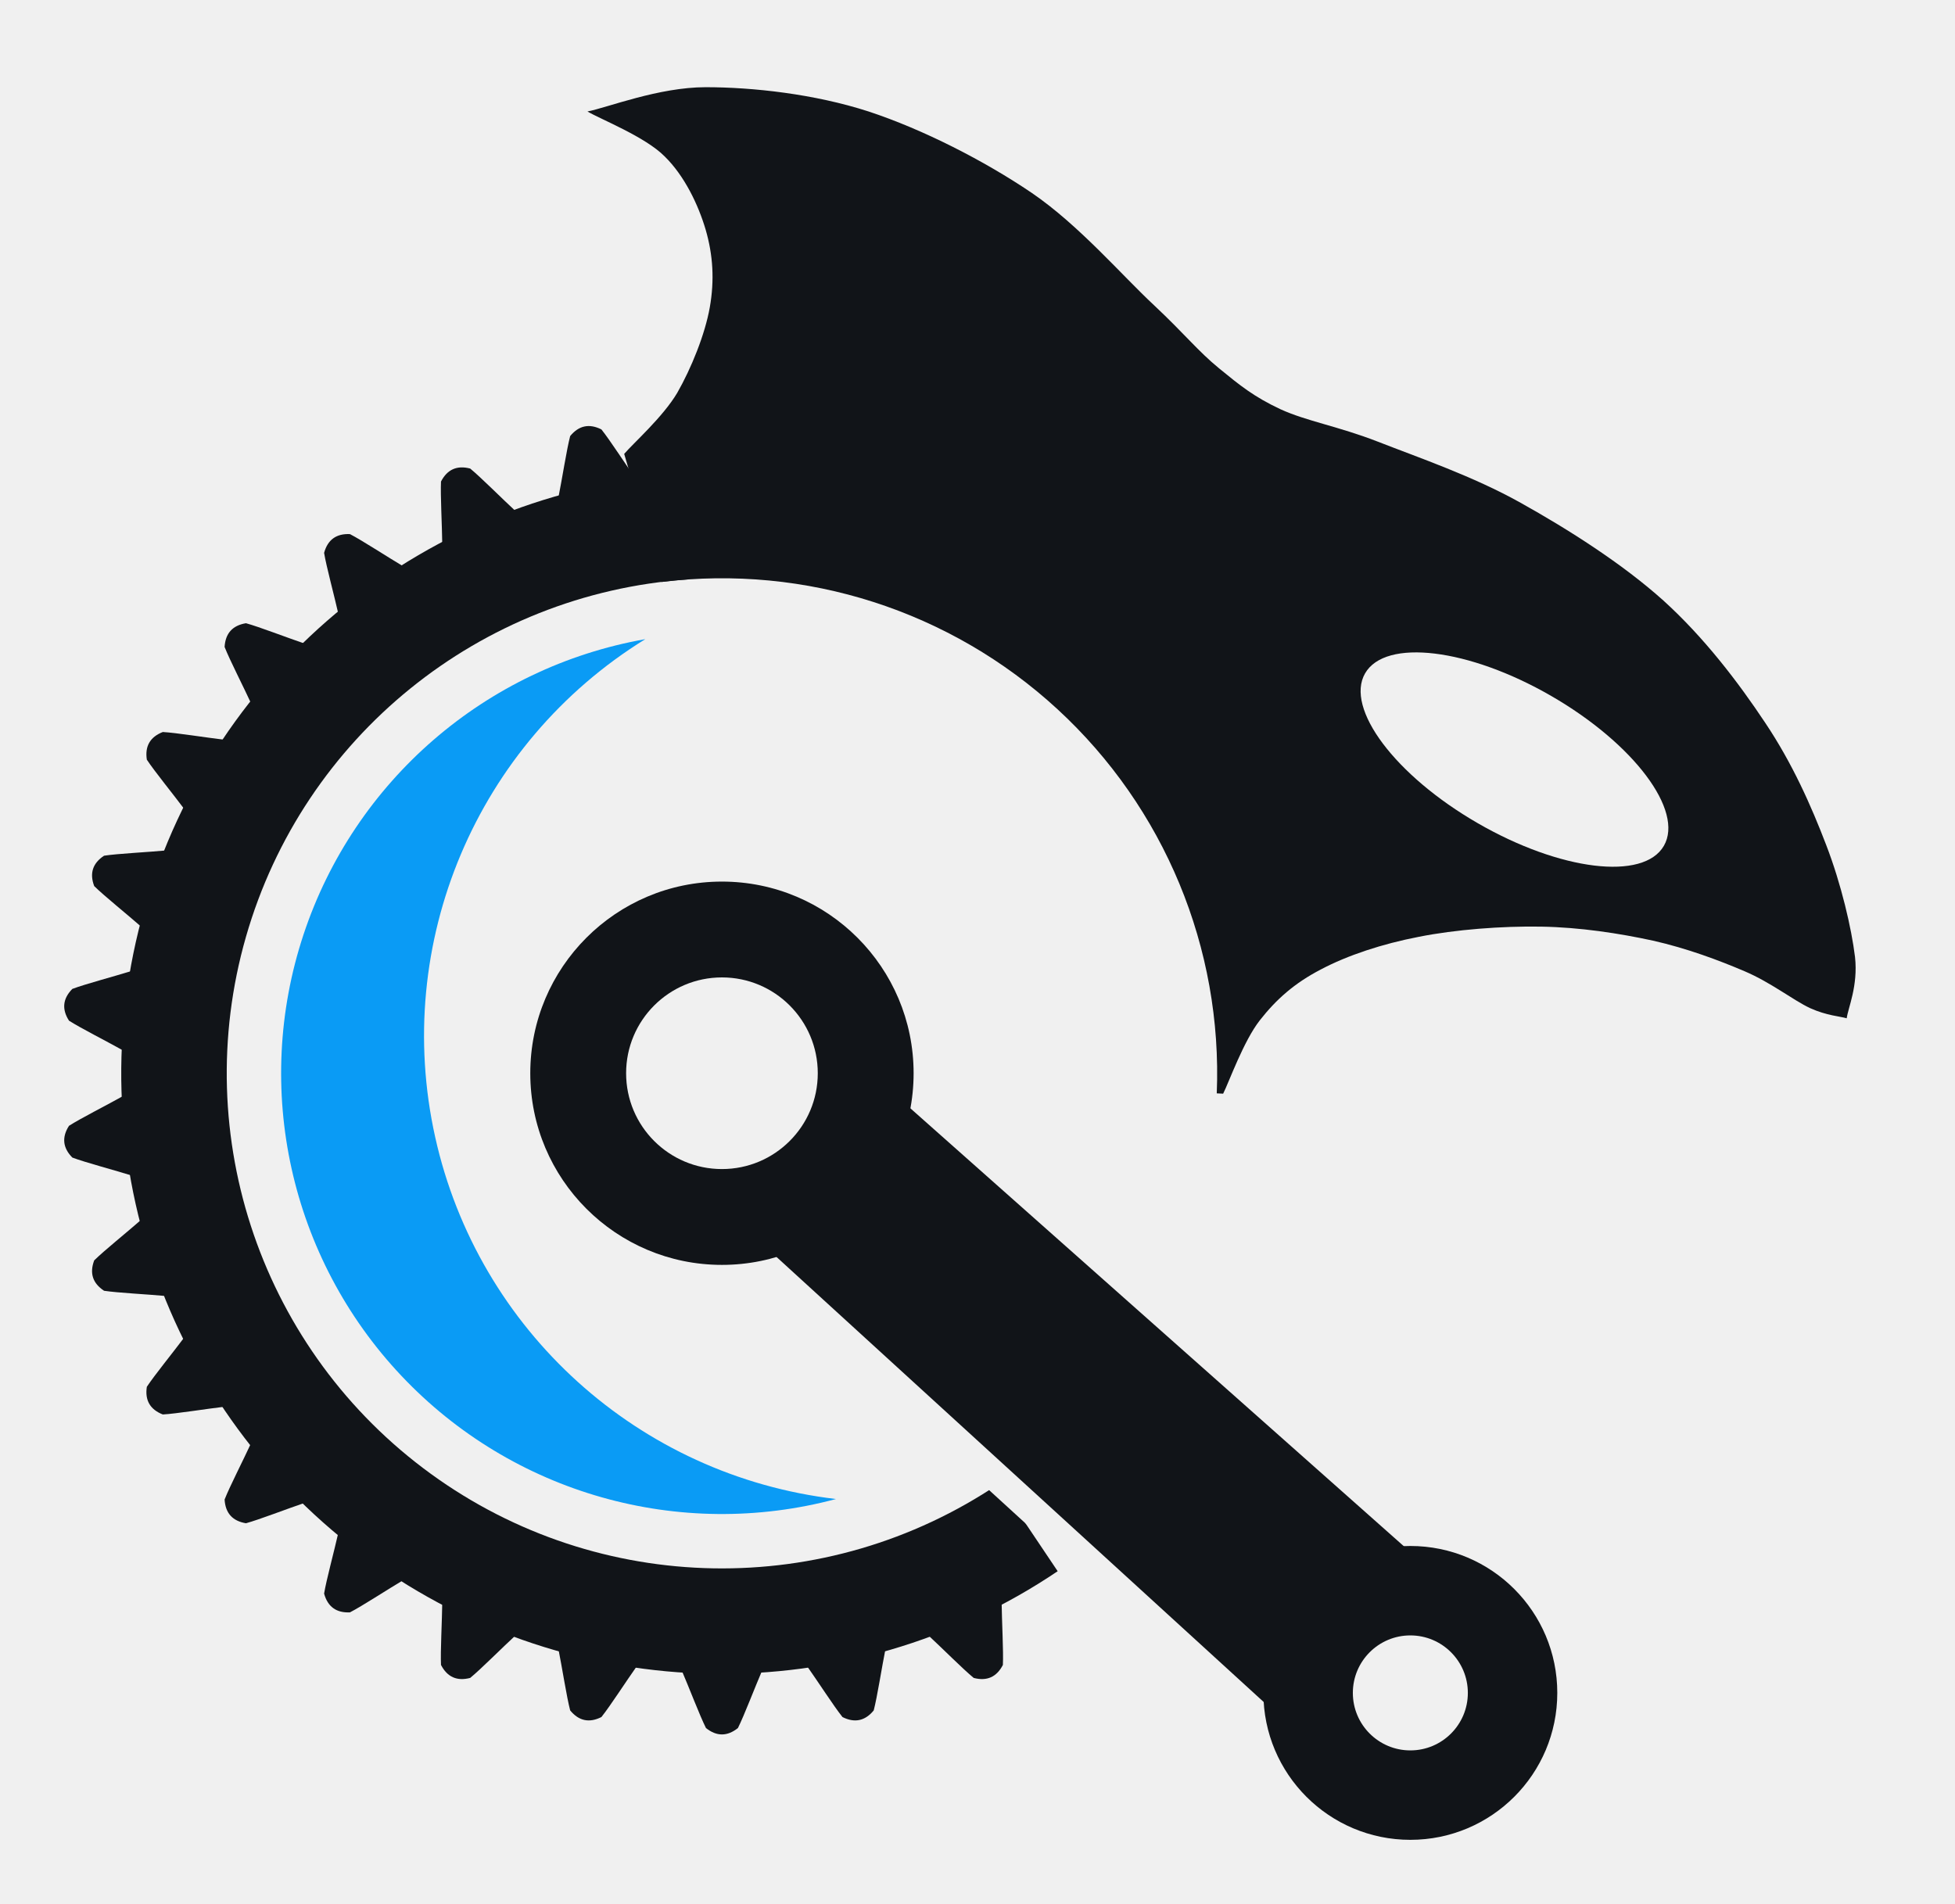
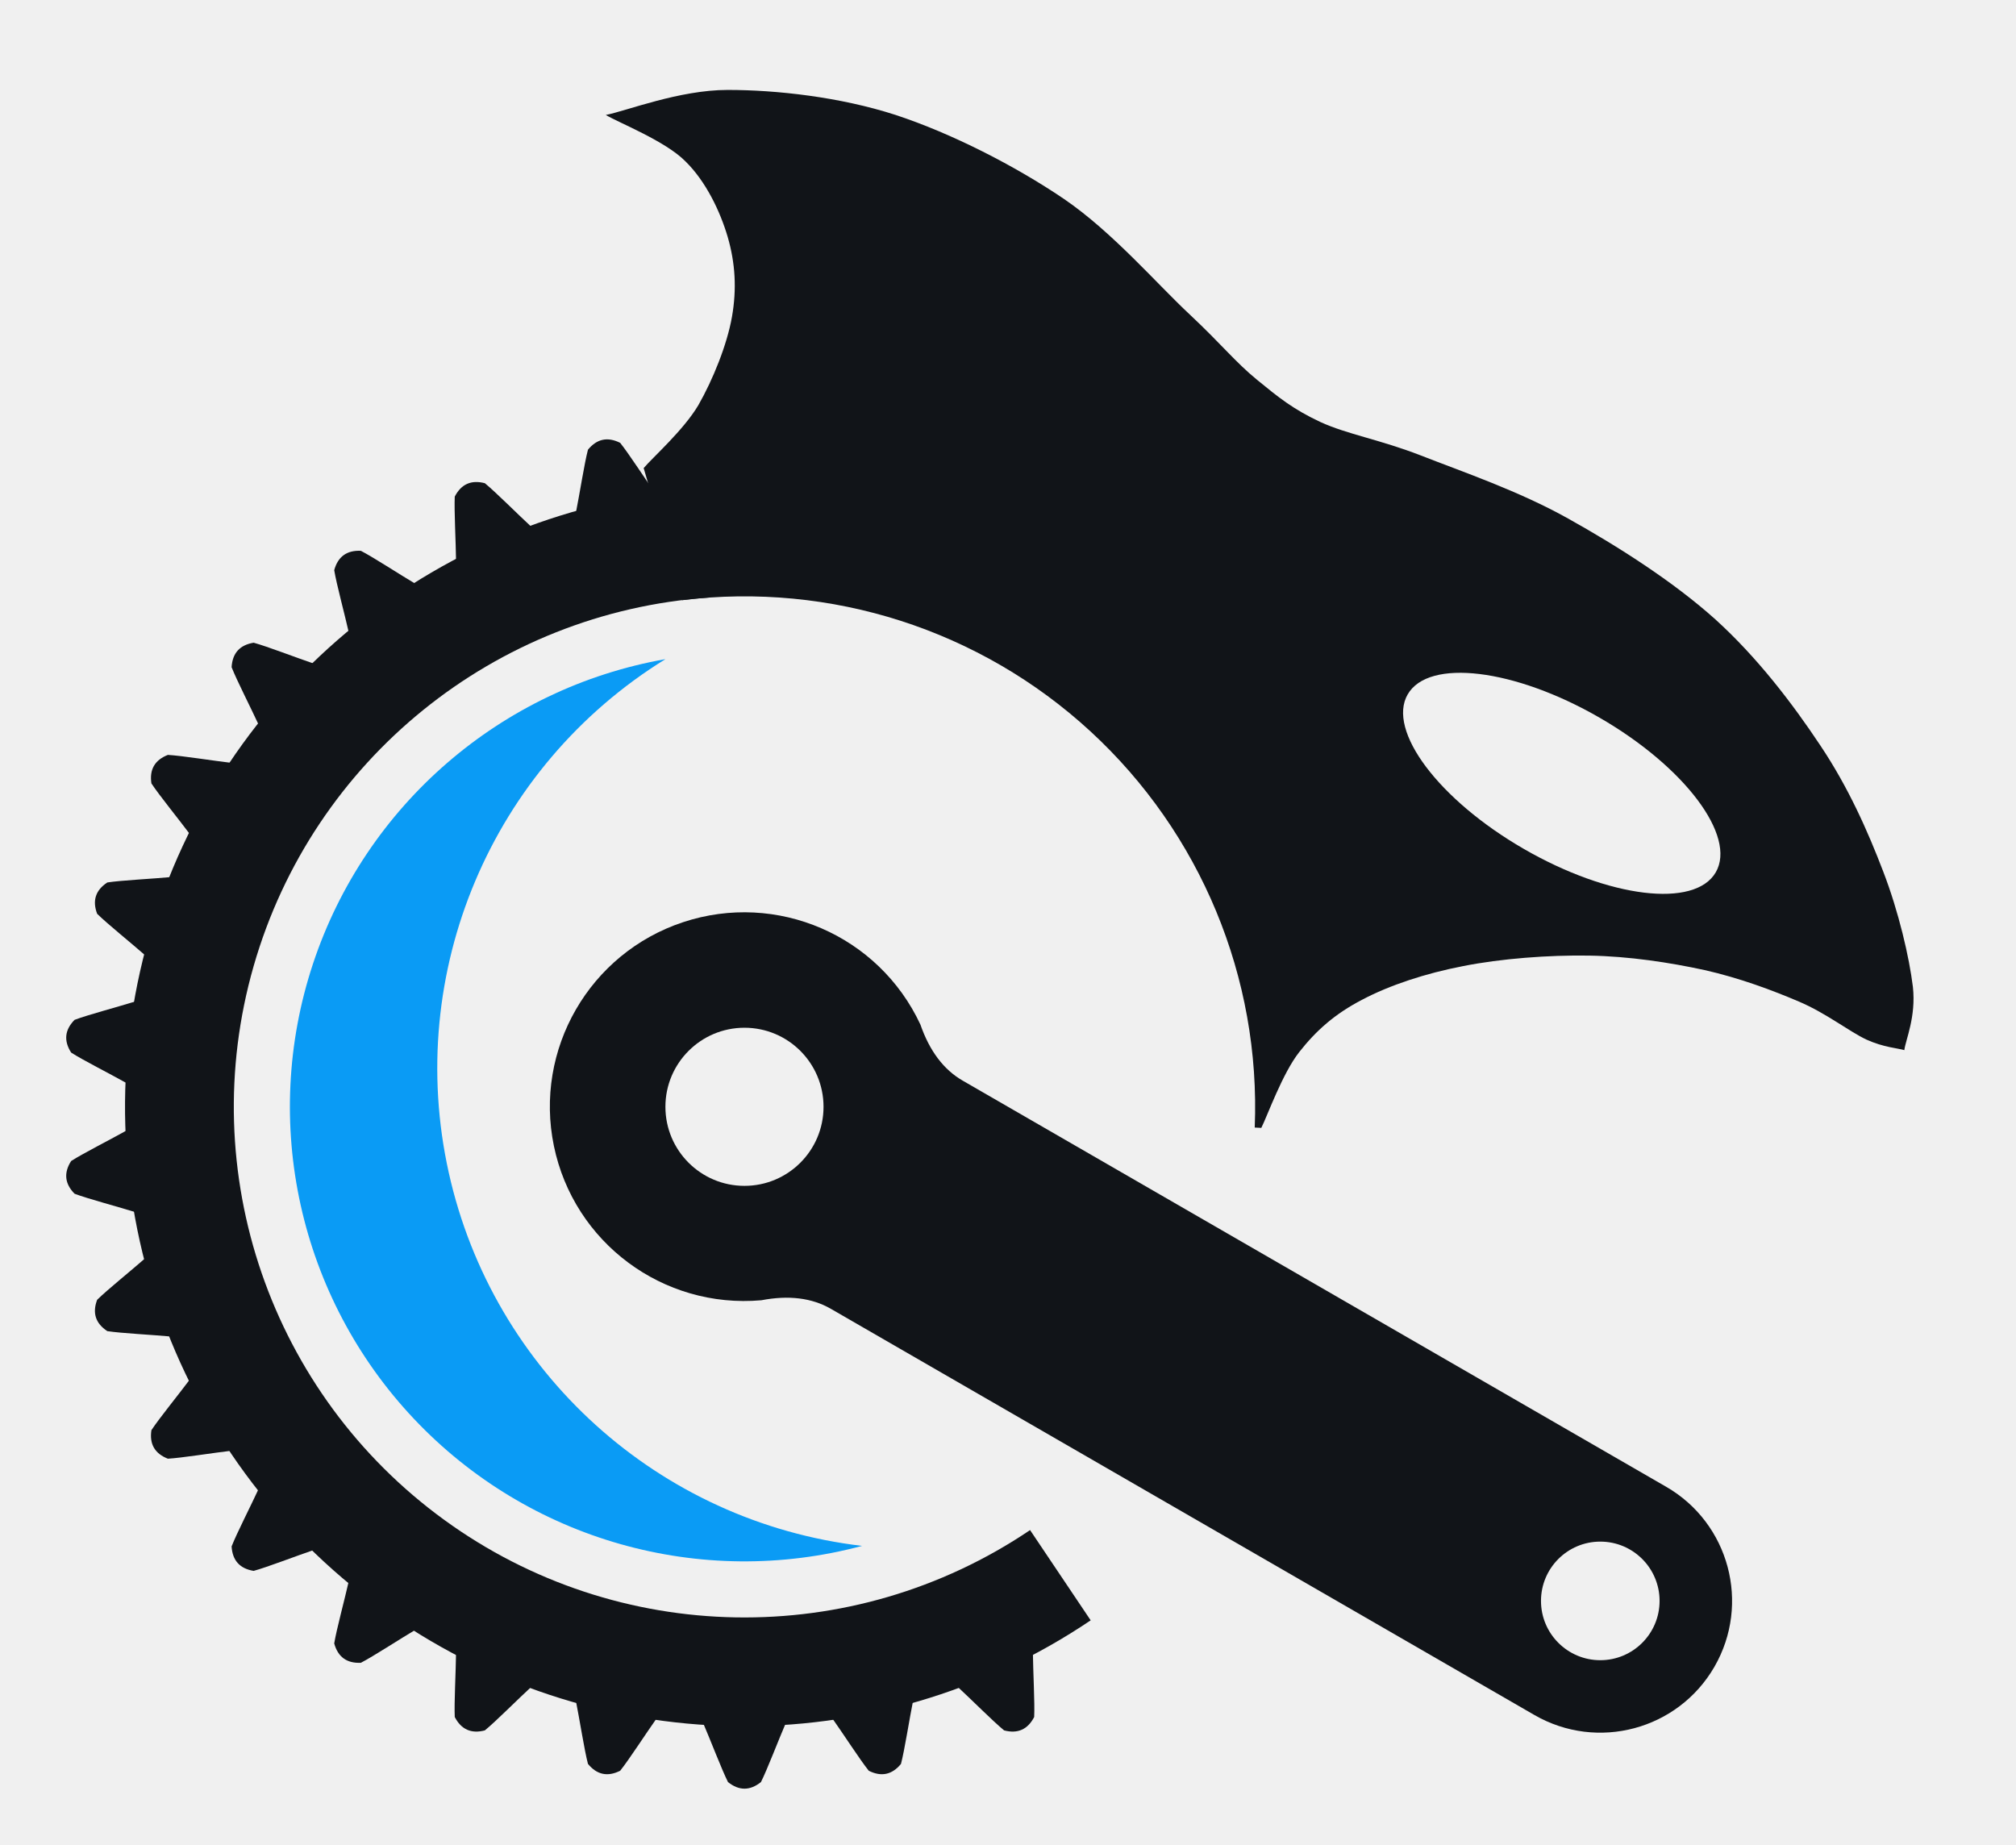
- <svg xmlns="http://www.w3.org/2000/svg" viewBox="74 64 612 596" role="img" aria-labelledby="title">
+ <svg xmlns="http://www.w3.org/2000/svg" viewBox="74 64 612 560" role="img" aria-labelledby="title">
  <defs>
    <path id="tooth" d="M287 214 C290 207 293 199 295 195 Q300 191 305 195 C307 199 310 207 313 214 Z" />
    <g id="crank">
-       <path d="M279.3 423.0 L493.4 618.6 L537.6 569.5 L320.7 377.0 Z" />
-       <circle cx="300" cy="400" r="60" />
-       <circle cx="515.5" cy="594.0" r="46" />
+       <path transform="translate(300 400) rotate(30)" d="M33.8 -48.3 Q43.4 -40 53.4 -40 L300 -40 A40 40 0 0 1 300 40 L53.4 40 Q43.4 40 33.8 48.3 A59 59 0 1 1 33.8 -48.3 Z" />
    </g>
    <mask id="crank-gap" maskUnits="userSpaceOnUse" x="0" y="0" width="800" height="800">
      <rect width="800" height="800" fill="#fff" />
      <use href="#crank" fill="#000" stroke="#000" stroke-width="18" />
    </mask>
    <mask id="orca-cut" maskUnits="userSpaceOnUse" x="0" y="0" width="800" height="800">
      <rect width="800" height="800" fill="#fff" />
      <g fill="#000">
        <ellipse cx="548.1" cy="301.8" rx="54" ry="23" transform="rotate(30 548.1 301.8)" />
      </g>
      <use href="#crank" fill="#000" stroke="#000" stroke-width="18" />
    </mask>
    <mask id="crank-holes" maskUnits="userSpaceOnUse" x="0" y="0" width="800" height="800">
      <rect width="800" height="800" fill="#fff" />
-       <circle cx="300" cy="400" r="30" fill="#000" />
-       <circle cx="515.5" cy="594.0" r="18" fill="#000" />
+       <circle cx="300" cy="400" r="24" fill="#000" />
+       <circle cx="559.8" cy="550.0" r="18" fill="#000" />
    </mask>
  </defs>
  <g fill="#111418" mask="url(#crank-gap)">
    <path d="M405.1 555.9 A188 188 0 1 1 286.9 212.5 L289.2 245.4 A155 155 0 1 0 386.7 528.5 Z" />
    <use href="#tooth" transform="rotate(156.00 300 400)" />
    <use href="#tooth" transform="rotate(168.00 300 400)" />
    <use href="#tooth" transform="rotate(180.00 300 400)" />
    <use href="#tooth" transform="rotate(192.00 300 400)" />
    <use href="#tooth" transform="rotate(204.00 300 400)" />
    <use href="#tooth" transform="rotate(216.00 300 400)" />
    <use href="#tooth" transform="rotate(228.00 300 400)" />
    <use href="#tooth" transform="rotate(240.00 300 400)" />
    <use href="#tooth" transform="rotate(252.00 300 400)" />
    <use href="#tooth" transform="rotate(264.00 300 400)" />
    <use href="#tooth" transform="rotate(276.00 300 400)" />
    <use href="#tooth" transform="rotate(288.00 300 400)" />
    <use href="#tooth" transform="rotate(300.00 300 400)" />
    <use href="#tooth" transform="rotate(312.00 300 400)" />
    <use href="#tooth" transform="rotate(324.00 300 400)" />
    <use href="#tooth" transform="rotate(336.00 300 400)" />
    <use href="#tooth" transform="rotate(348.00 300 400)" />
  </g>
  <path fill="#0A9BF5" mask="url(#crank-gap)" d="M276.0 264.1 A138 138 0 1 0 335.7 533.3 A146 146 0 0 1 276.0 264.1 Z" />
  <path fill="#111418" mask="url(#orca-cut)" d="M281.1 246.2 L269.4 206.1 C272.1 202.9 281.5 194.6 286.0 187.0 C290.4 179.3 294.7 168.7 296.2 160.2 C297.7 151.7 297.2 143.8 294.9 135.9 C292.6 128.1 288.3 119.1 282.1 113.0 C276.0 106.8 261.9 101.3 257.9 98.9 C264.1 97.7 280.2 91.3 294.9 91.3 C309.6 91.3 328.9 93.4 345.9 98.9 C362.9 104.5 382.1 114.3 397.0 124.4 C411.8 134.5 425.4 150.4 435.2 159.5 C445.0 168.7 449.0 173.9 455.6 179.3 C462.2 184.7 466.5 188.2 474.8 192.1 C483.1 195.9 492.8 197.4 505.4 202.3 C517.9 207.2 535.2 213.1 550.0 221.4 C564.9 229.7 581.9 240.5 594.7 252.0 C607.4 263.5 618.1 277.5 626.6 290.3 C635.1 303.0 641.0 316.3 645.7 328.6 C650.4 340.8 653.6 354.6 654.7 363.6 C655.7 372.7 652.5 379.6 652.1 382.8 C650.2 382.2 645.9 382.0 640.6 379.6 C635.3 377.1 628.4 371.6 620.2 368.1 C612.0 364.6 602.1 360.9 591.5 358.5 C580.9 356.2 568.6 354.3 556.4 354.1 C544.2 353.9 529.6 355.0 518.1 357.3 C506.7 359.5 495.8 363.1 487.5 367.5 C479.2 371.8 473.5 376.9 468.4 383.4 C463.3 389.9 458.8 402.6 456.9 406.4 L454.9 406.3 A155 155 0 0 0 281.1 246.2 Z" />
  <use href="#crank" fill="#111418" mask="url(#crank-holes)" />
</svg>
